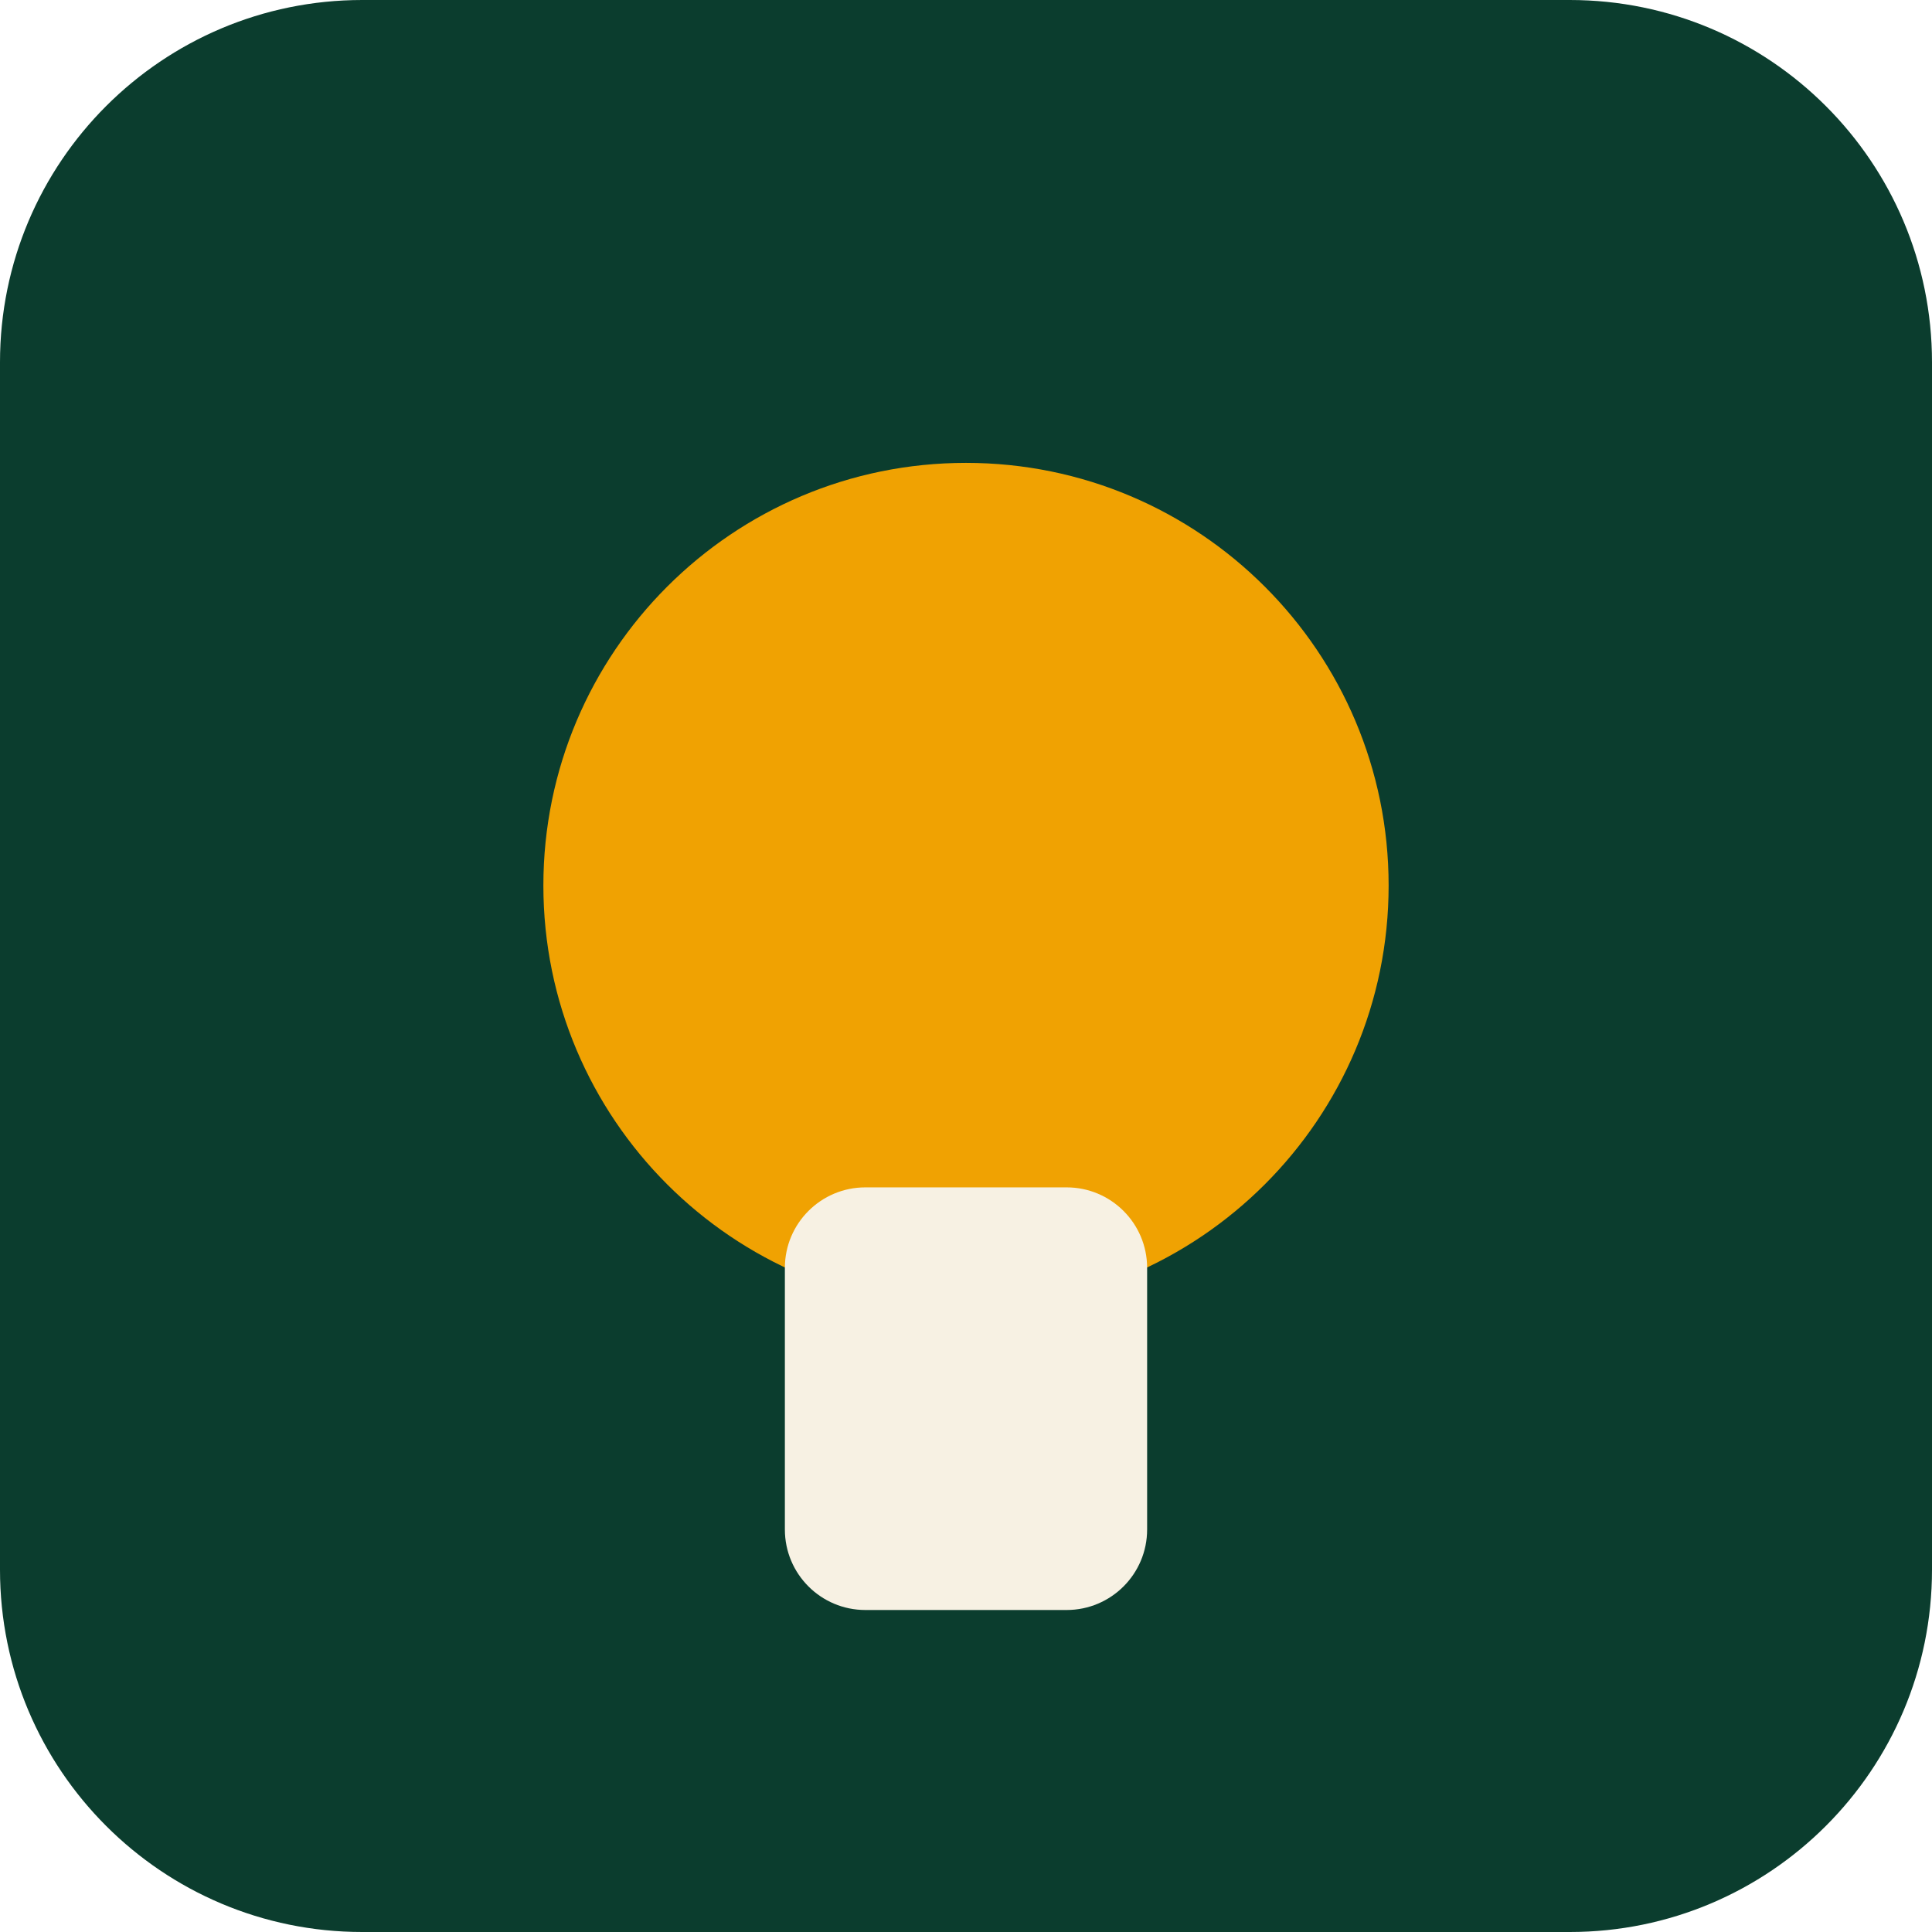
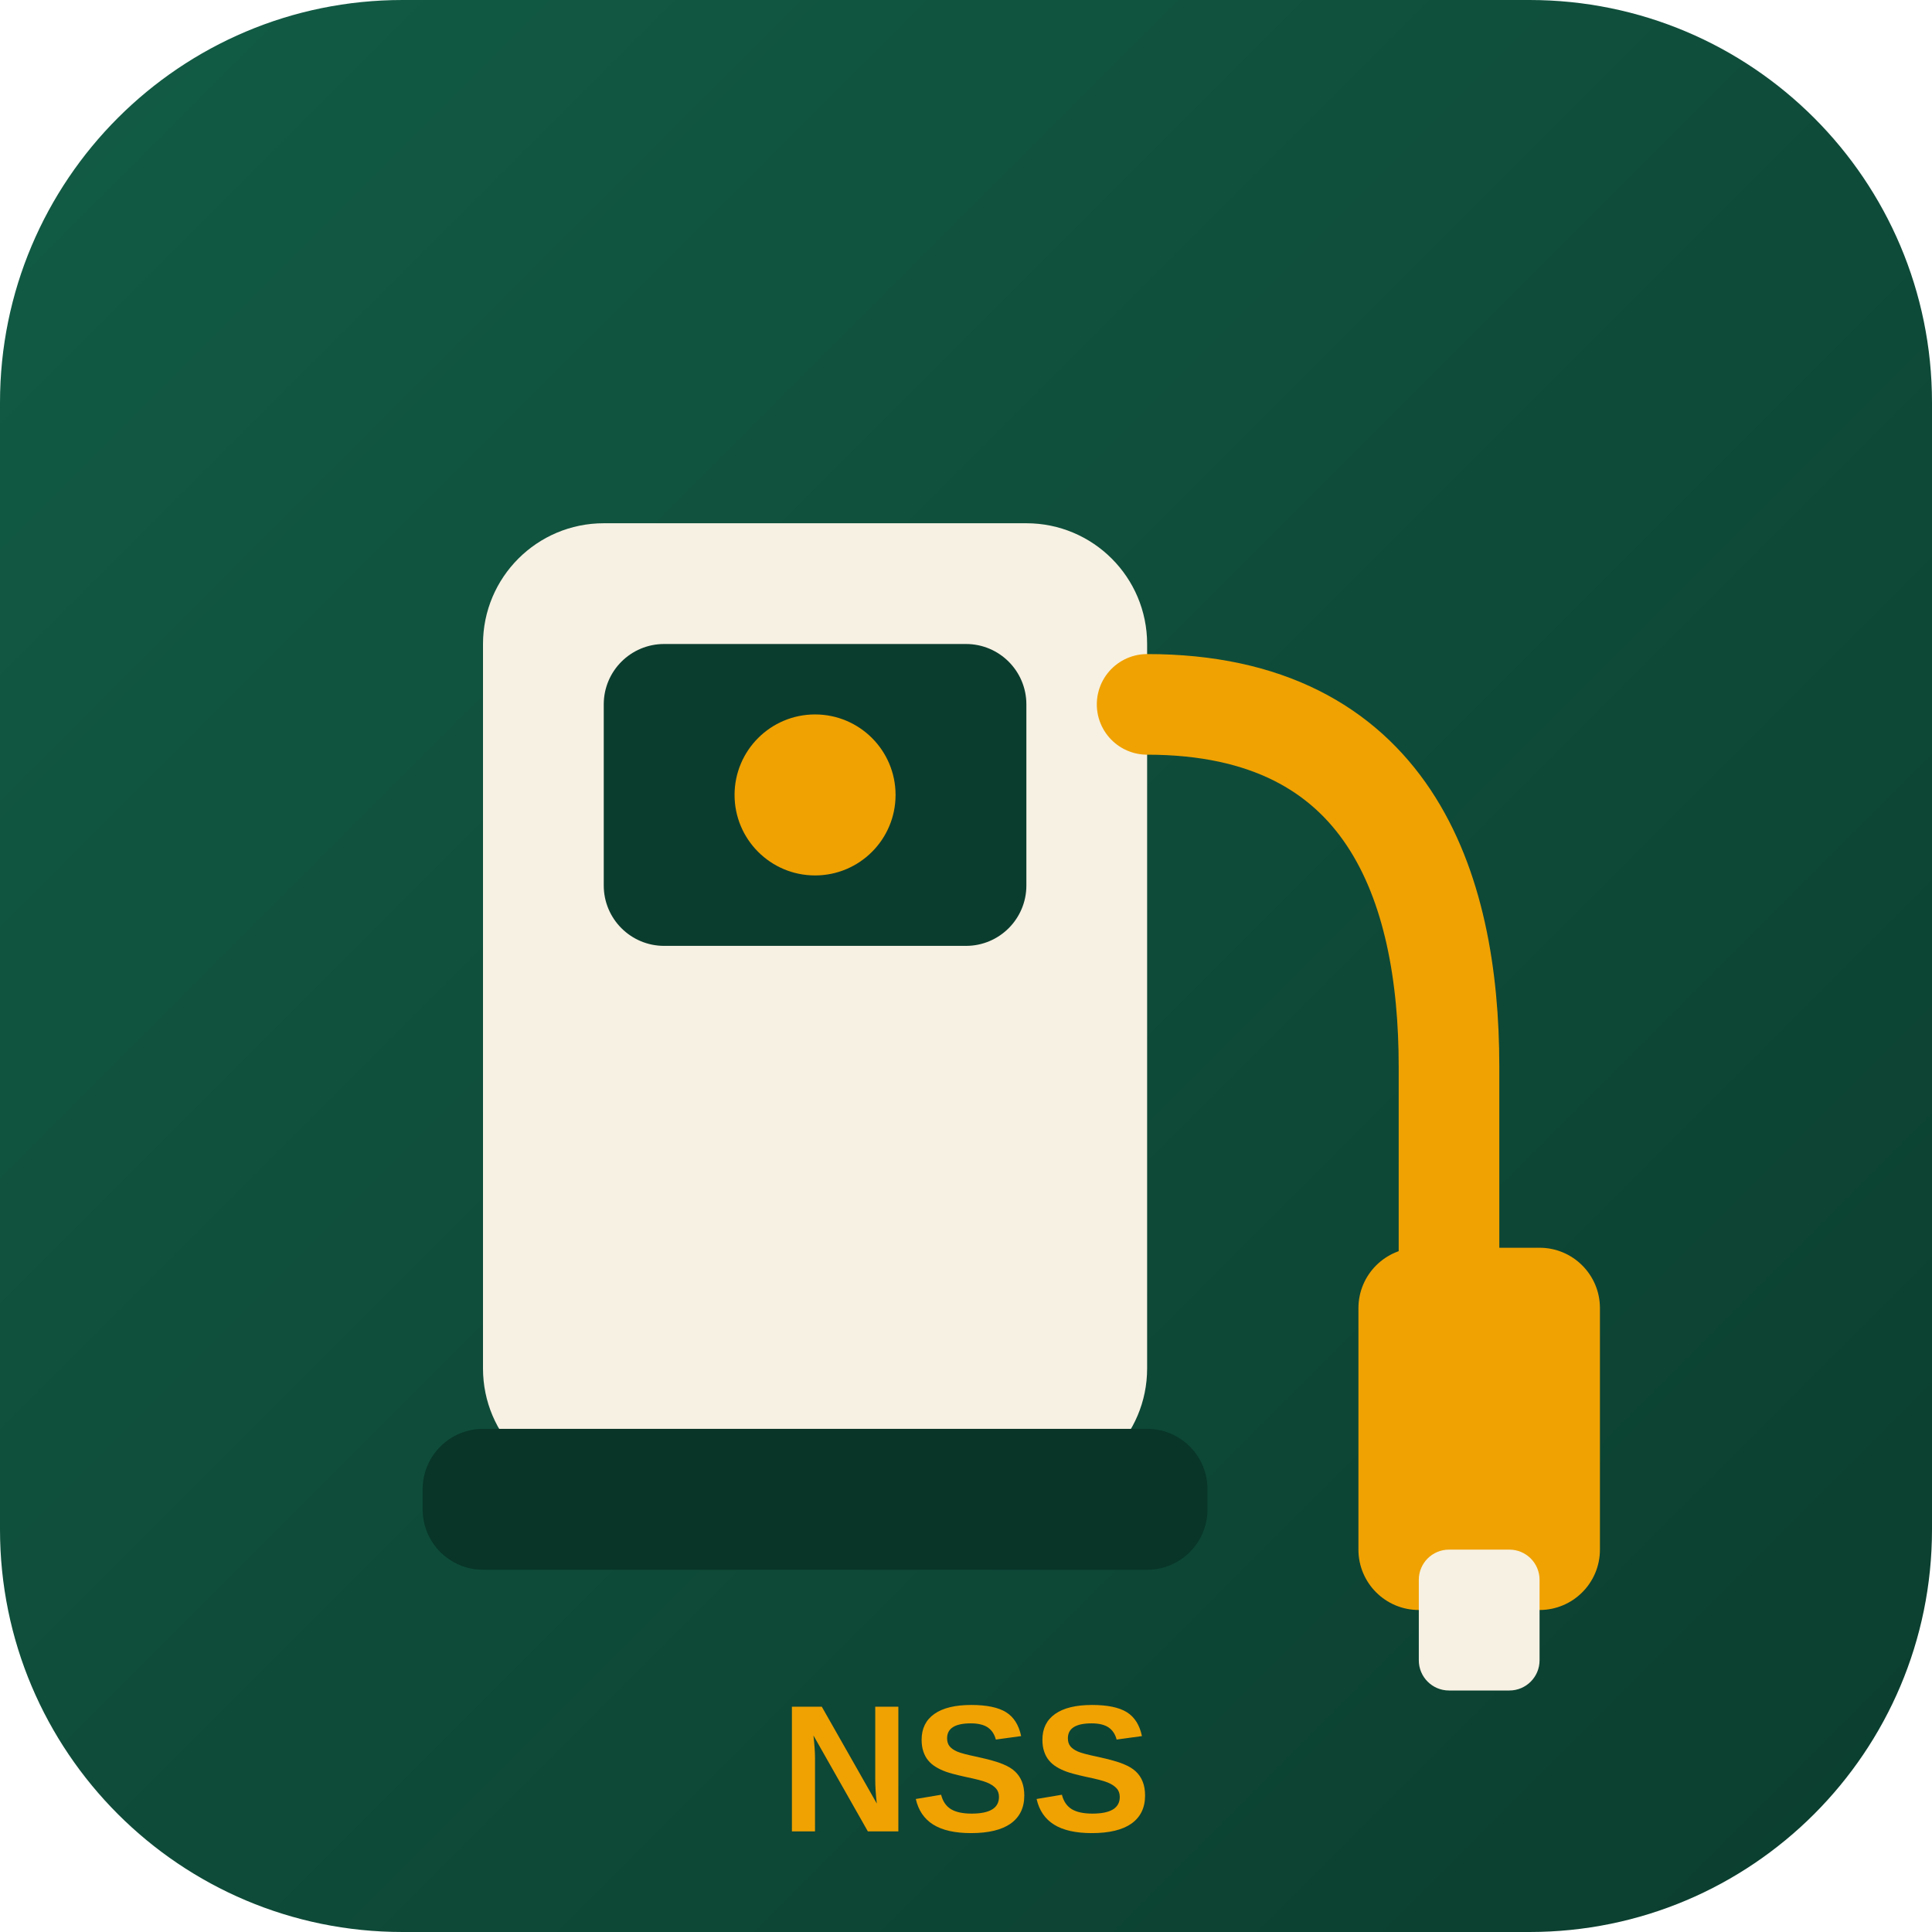
- <svg xmlns="http://www.w3.org/2000/svg" viewBox="0 0 192 192">
-   <rect width="192" height="192" rx="36" fill="#0b3d2e" />
-   <circle cx="96" cy="88" r="42" fill="#f0a202" />
-   <rect x="78" y="118" width="36" height="42" rx="8" fill="#f7f1e3" />
+ <svg xmlns="http://www.w3.org/2000/svg" viewBox="0 0 192 192" role="img" aria-label="Naga Shree Loyalty">
+   <defs>
+     <linearGradient id="bg" x1="0" y1="0" x2="1" y2="1">
+       <stop offset="0%" stop-color="#125c45" />
+       <stop offset="100%" stop-color="#0b3d2e" />
+     </linearGradient>
+   </defs>
+   <rect width="192" height="192" rx="40" fill="url(#bg)" />
+   <rect x="48" y="52" width="66" height="96" rx="12" fill="#f7f1e3" />
+   <rect x="60" y="64" width="42" height="30" rx="6" fill="#0b3d2e" />
+   <circle cx="81" cy="79" r="8" fill="#f0a202" />
+   <path d="M114 70c24 0 30 18 30 36v24" fill="none" stroke="#f0a202" stroke-width="10" stroke-linecap="round" />
+   <rect x="135" y="124" width="24" height="36" rx="6" fill="#f0a202" />
+   <rect x="141" y="154" width="12" height="14" rx="3" fill="#f7f1e3" />
+   <rect x="42" y="142" width="78" height="14" rx="6" fill="#083528" />
+   <text x="96" y="182" text-anchor="middle" font-family="Arial, Helvetica, sans-serif" font-size="18" font-weight="700" fill="#f0a202">NSS</text>
</svg>
